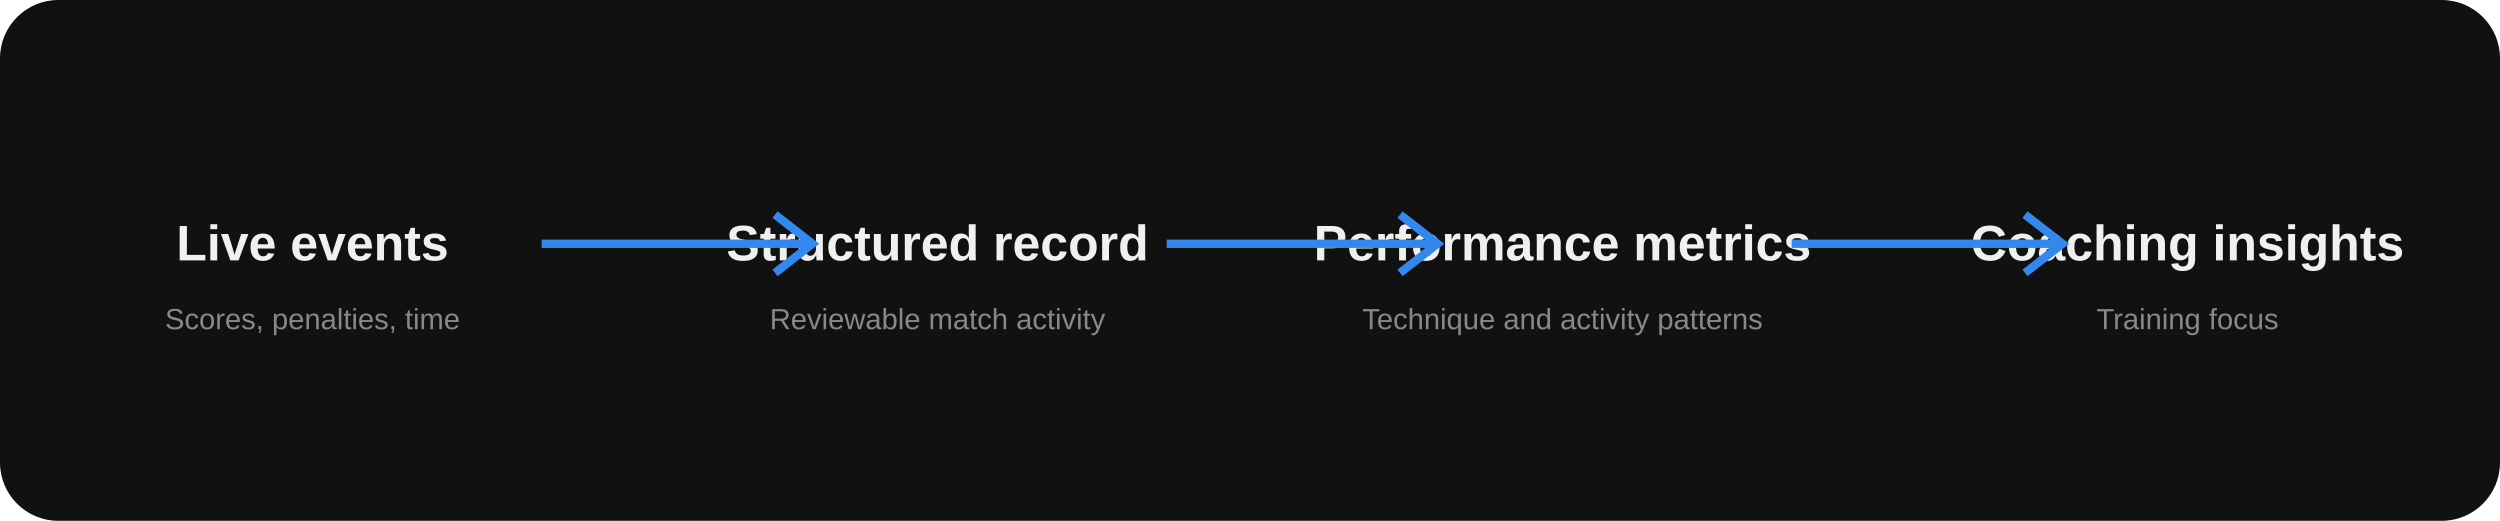
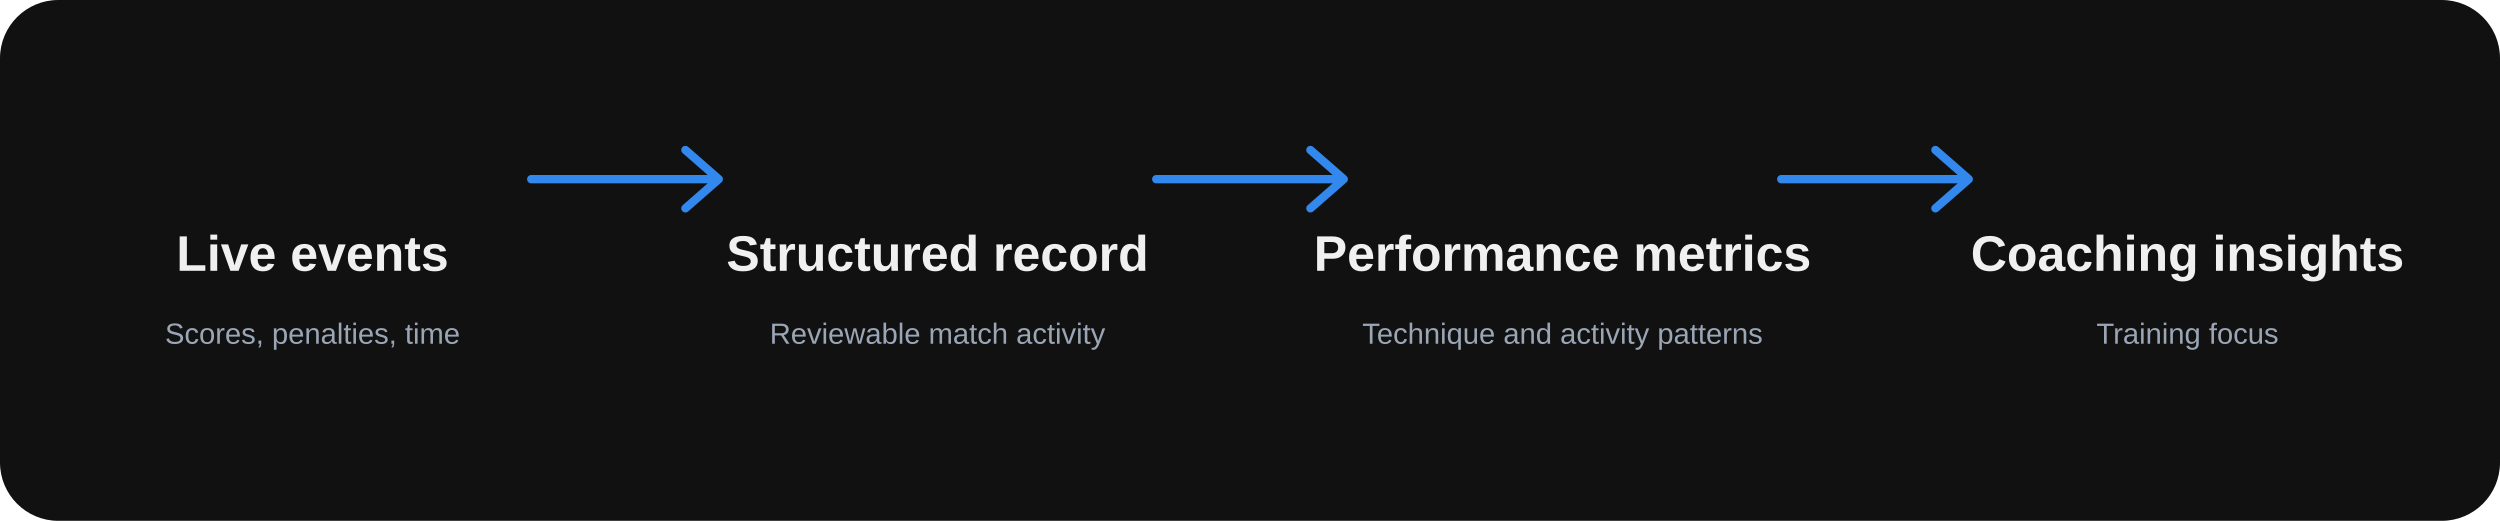
- <svg xmlns="http://www.w3.org/2000/svg" width="1200" height="250" viewBox="0 0 1200 250" role="img" aria-labelledby="title">
+ <svg xmlns="http://www.w3.org/2000/svg" width="1200" height="250" viewBox="0 0 1200 250" role="img" aria-labelledby="title desc">
  <rect width="1200" height="250" rx="28" fill="#111" />
+   <g stroke="#3388EE" stroke-width="4" fill="none" stroke-linecap="round" stroke-linejoin="round" aria-hidden="true">
+     <path d="M255 86H345m-16-14 16 14-16 14" />
+     <path d="M555 86H645m-16-14 16 14-16 14" />
+     <path d="M855 86H945m-16-14 16 14-16 14" />
+   </g>
  <g font-family="Arial, sans-serif" text-anchor="middle" font-weight="700" font-size="24" fill="#F0F0F0">
-     <text x="150" y="125">Live events</text>
-     <text x="450" y="125">Structured record</text>
-     <text x="750" y="125">Performance metrics</text>
-     <text x="1050" y="125">Coaching insights</text>
+     <text x="150" y="130">Live events</text>
+     <text x="450" y="130">Structured record</text>
+     <text x="750" y="130">Performance metrics</text>
+     <text x="1050" y="130">Coaching insights</text>
  </g>
-   <g stroke="#3388EE" stroke-width="4" fill="none">
-     <path d="M260 117h130m-18-14 18 14-18 14M560 117h130m-18-14 18 14-18 14M860 117h130m-18-14 18 14-18 14" />
-   </g>
-   <g fill="#888" font-family="Arial, sans-serif" text-anchor="middle" font-size="14">
-     <text x="150" y="158">Scores, penalties, time</text>
-     <text x="450" y="158">Reviewable match activity</text>
-     <text x="750" y="158">Technique and activity patterns</text>
-     <text x="1050" y="158">Training focus</text>
+   <g fill="#9AA6B6" font-family="Arial, sans-serif" text-anchor="middle" font-size="14">
+     <text x="150" y="165">Scores, penalties, time</text>
+     <text x="450" y="165">Reviewable match activity</text>
+     <text x="750" y="165">Technique and activity patterns</text>
+     <text x="1050" y="165">Training focus</text>
  </g>
</svg>
